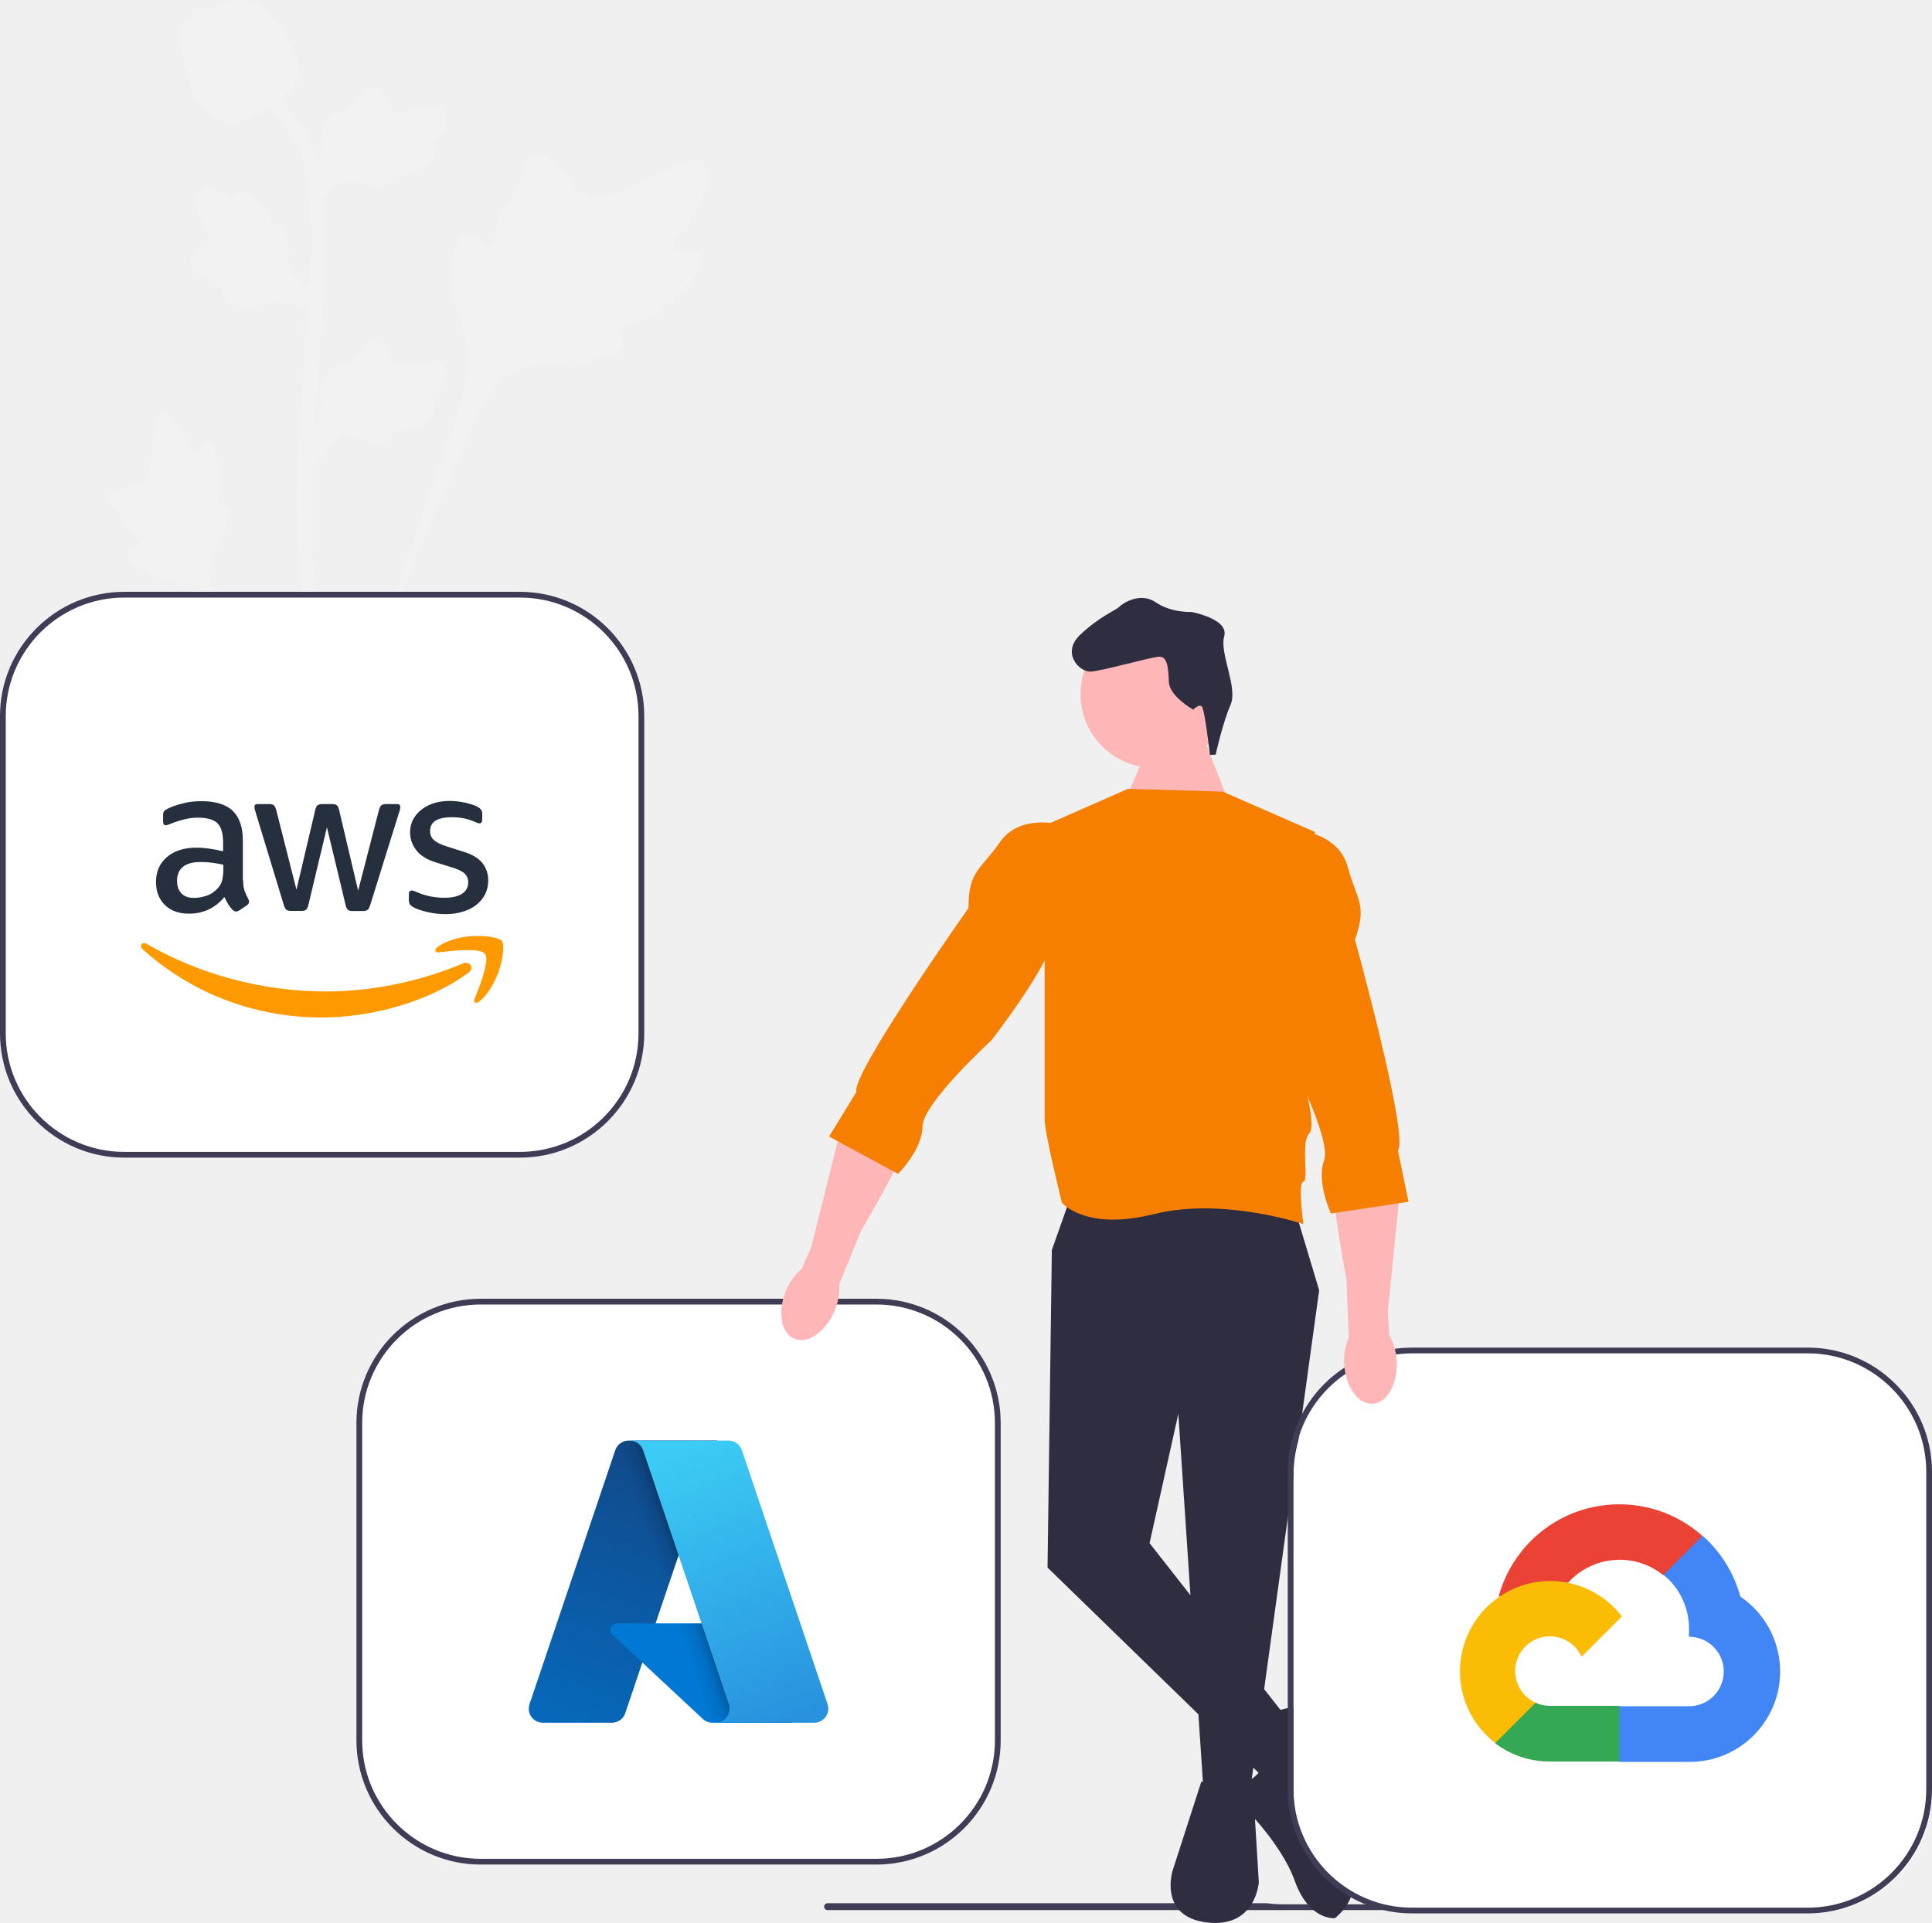
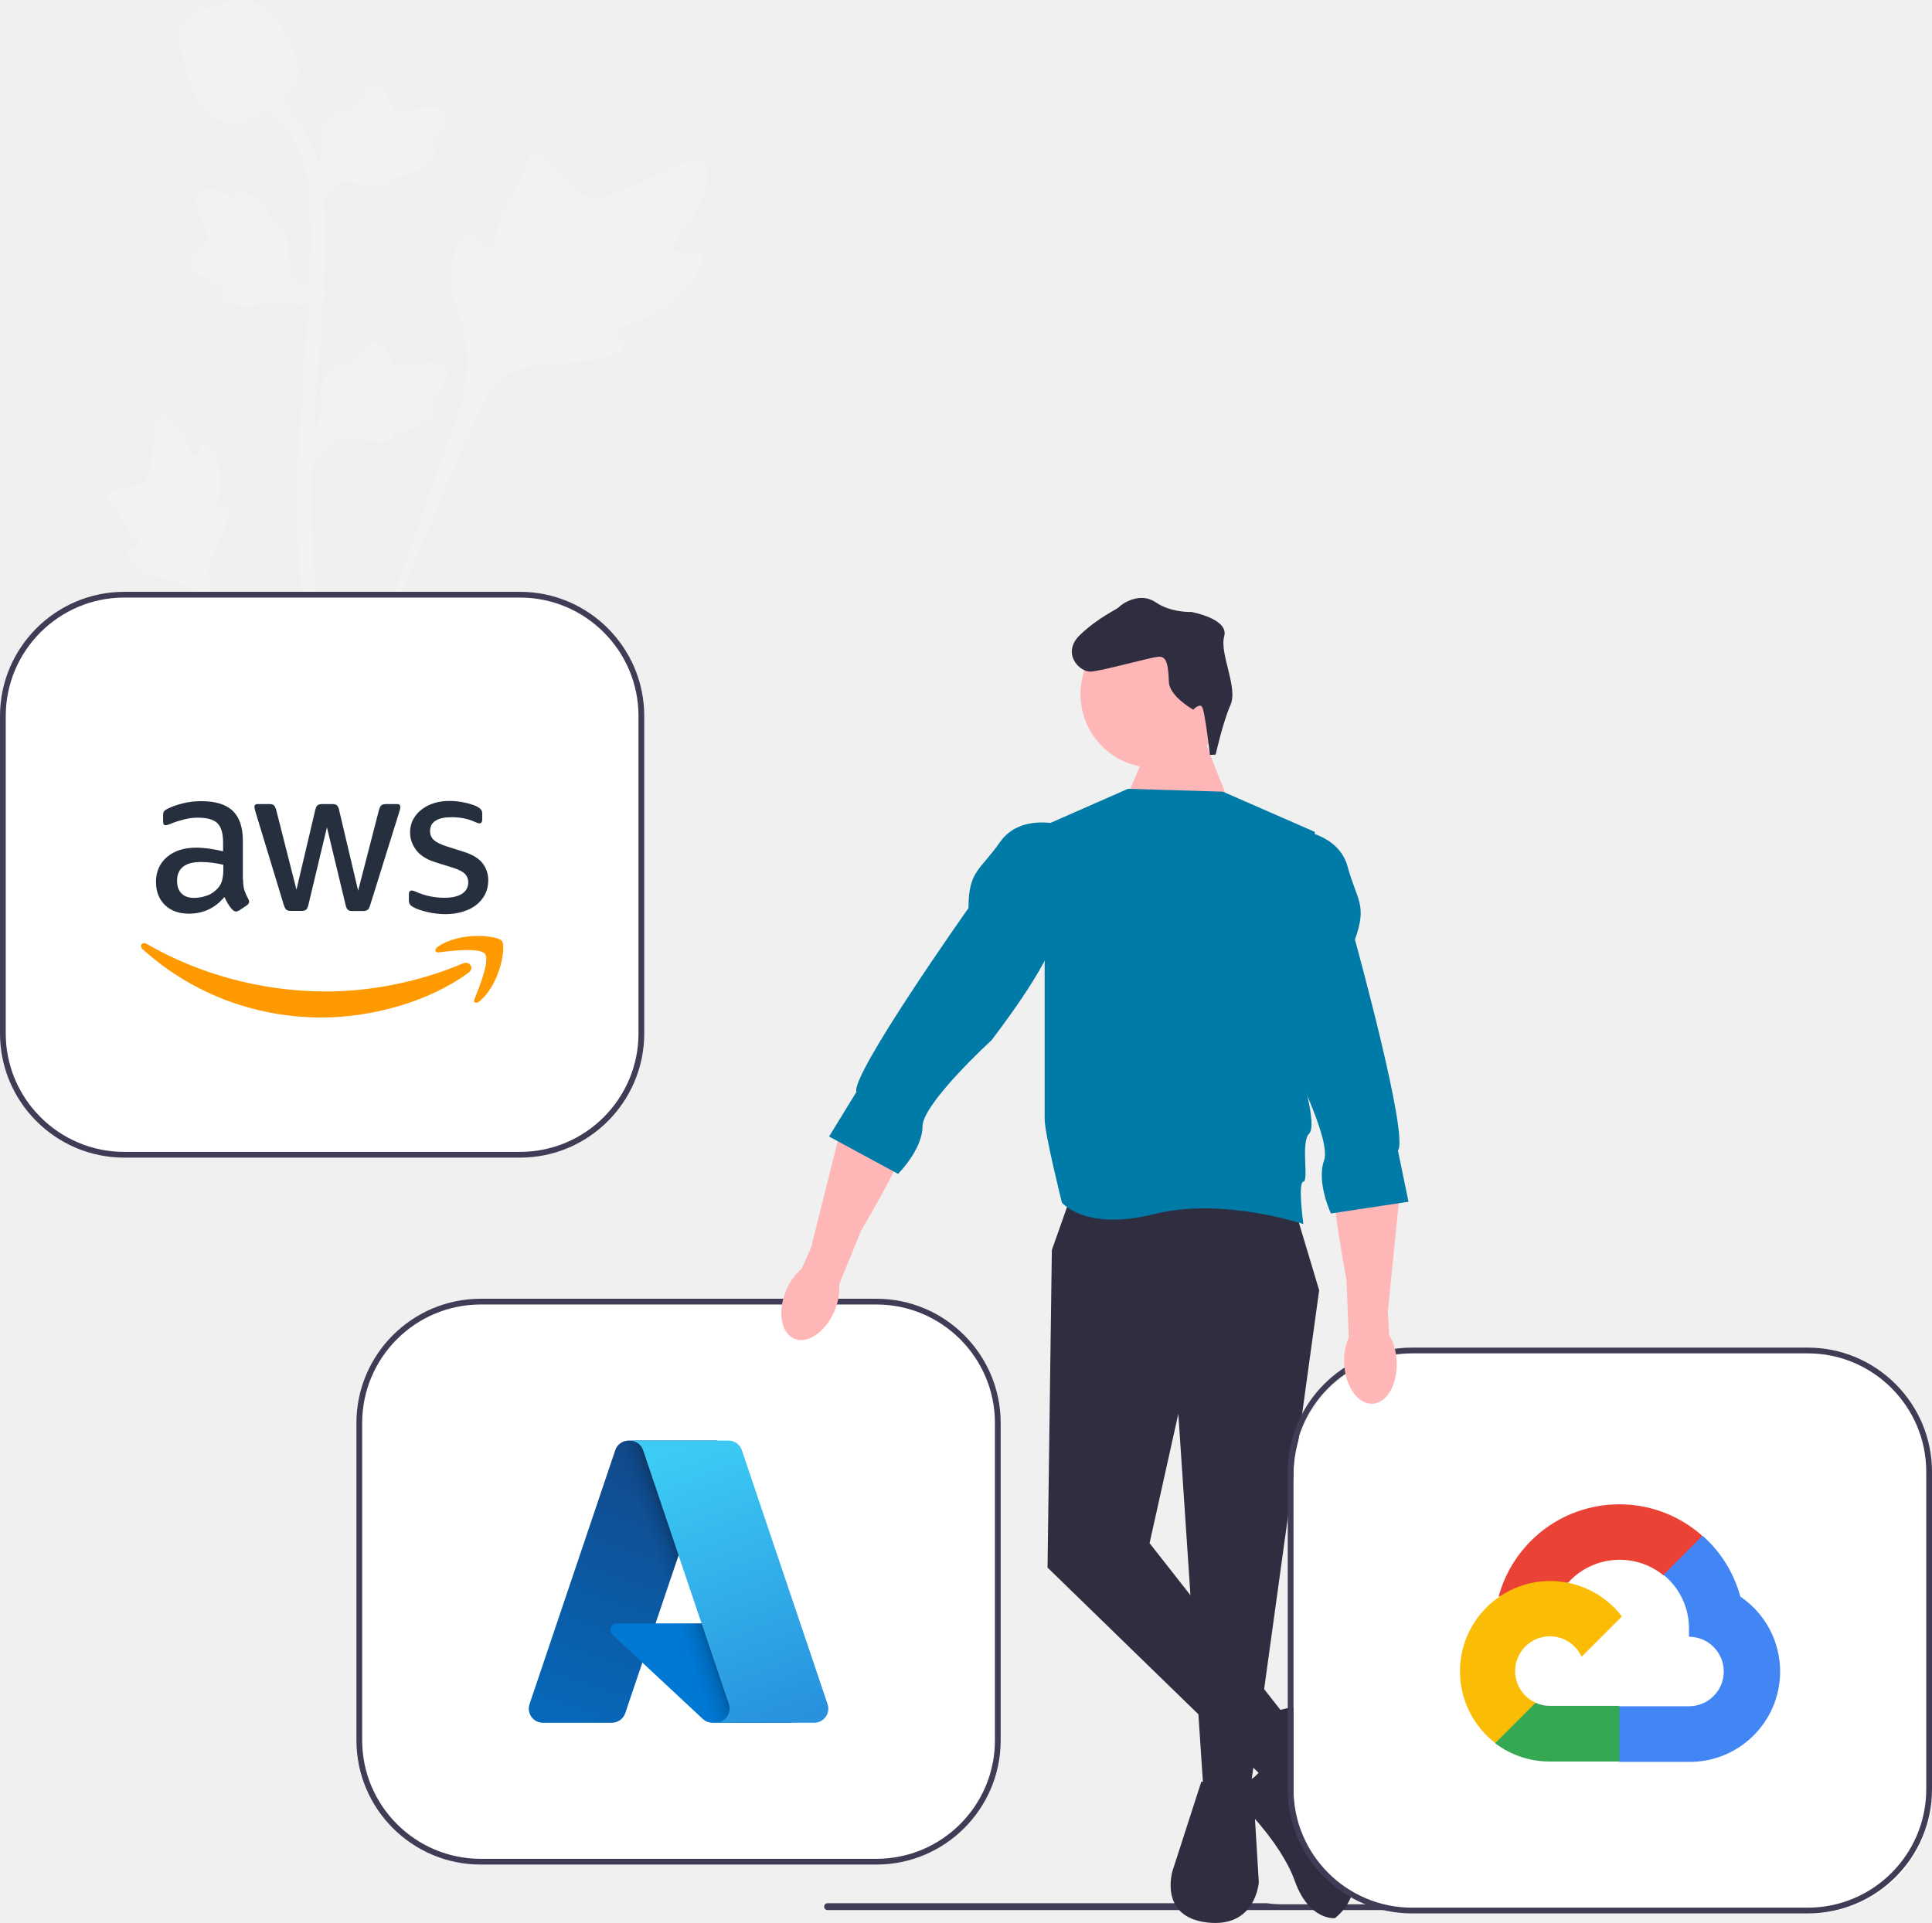
<svg xmlns="http://www.w3.org/2000/svg" width="672.129" height="669.164" viewBox="0 0 672.129 669.164">
  <defs>
    <linearGradient id="uuid-eb9161ae-d05a-4b98-bd77-bb52b0a075d2-425" x1="-1211.564" y1="1173.417" x2="-1232.059" y2="1233.965" gradientTransform="translate(2123.008 -1324.892) scale(1.5625)" gradientUnits="userSpaceOnUse">
      <stop offset="0" stop-color="#114a8b" />
      <stop offset="1" stop-color="#0669bc" />
    </linearGradient>
    <linearGradient id="uuid-2da8b4cb-046d-4115-aa61-a56819df46ae-426" x1="-1205.162" y1="1201.633" x2="-1209.903" y2="1203.236" gradientTransform="translate(2123.008 -1324.892) scale(1.5625)" gradientUnits="userSpaceOnUse">
      <stop offset="0" stop-color="#000" stop-opacity=".3" />
      <stop offset=".071" stop-color="#000" stop-opacity=".2" />
      <stop offset=".321" stop-color="#000" stop-opacity=".1" />
      <stop offset=".623" stop-color="#000" stop-opacity=".05" />
      <stop offset="1" stop-color="#000" stop-opacity="0" />
    </linearGradient>
    <linearGradient id="uuid-b4e7c5f5-65fb-4e53-973e-8c028050d1e4-427" x1="-1207.622" y1="1171.596" x2="-1185.125" y2="1231.534" gradientTransform="translate(2123.008 -1324.892) scale(1.5625)" gradientUnits="userSpaceOnUse">
      <stop offset="0" stop-color="#3ccbf4" />
      <stop offset="1" stop-color="#2892df" />
    </linearGradient>
  </defs>
  <g>
    <path d="M244.301,88.934c-1.663-2.804-8.858,.198-10.181-2.347-1.318-2.536,5.367-6.4,9.186-15.227,.689-1.592,5.029-11.623,1.816-14.718-6.09-5.867-33.96,18.345-43.713,10.421-2.14-1.739-3.636-5.21-10.114-10.846-2.577-2.242-4.135-3.254-5.644-2.878-2.14,.534-2.31,3.398-4.604,9.03-3.441,8.445-5.477,7.935-7.482,14.674-1.488,5.002-1.148,7.91-2.9,8.477-2.479,.802-4.76-4.504-7.901-4.029-3.205,.485-5.143,6.662-5.755,11.287-1.149,8.679,2.039,14.407,3.805,20.429,1.92,6.545,3.059,16.498-1.374,30.587l-43.883,123.641c9.688-25.371,37.74-94.919,49.527-120.764,3.403-7.461,7.16-15.028,14.874-18.015,7.427-2.876,17.628-1.159,30.632-4.292,1.519-.366,5.733-1.438,6.264-3.917,.439-2.049-2.04-3.193-1.66-5.113,.511-2.575,5.386-2.606,11.377-5.577,4.224-2.095,6.856-4.586,9.119-6.728,.682-.646,10.825-10.365,8.611-14.098h-0Z" fill="#f2f2f2" />
    <path d="M71.651,154.024c-1.856,.007-2.458,4.405-4.089,4.32-1.625-.085-1.593-4.481-4.823-8.902-.583-.797-4.254-5.822-6.7-5.138-4.637,1.296-.795,21.961-7.498,24.462-1.471,.549-3.606,.281-8.241,1.835-1.844,.618-2.79,1.091-3.041,1.94-.355,1.204,1.002,2.114,3.103,4.865,3.152,4.126,2.315,4.978,5.043,7.906,2.026,2.174,3.551,2.846,3.324,3.869-.322,1.448-3.584,1.037-4.257,2.715-.687,1.713,1.786,4.447,3.879,6.082,3.929,3.068,7.659,3.156,11.125,4.027,3.766,.946,8.98,3.259,14.616,9.5l48.022,57.213c-9.657-12.075-35.698-45.91-44.981-59.152-2.68-3.823-5.31-7.85-4.55-12.498,.732-4.475,4.517-8.986,6.732-16.273,.259-.851,.948-3.229-.115-4.205-.879-.807-2.156,.08-2.988-.661-1.116-.994,.275-3.395,.545-7.193,.191-2.678-.272-4.688-.671-6.417-.12-.521-1.964-8.303-4.435-8.294v0Z" fill="#f2f2f2" />
    <path d="M108.684,162.337l-1.118-9.984,.511-.757c2.365-3.5,3.57-6.918,3.584-10.162,.002-.516-.022-1.032-.046-1.557-.096-2.083-.217-4.671,1.133-7.689,.757-1.682,2.883-5.578,6.079-5.095,.861,.121,1.511,.516,2.005,.979,.072-.116,.147-.231,.227-.357,.995-1.519,1.784-2.169,2.543-2.796,.583-.482,1.186-.979,2.131-2.155,.415-.516,.738-.969,1.01-1.35,.827-1.152,1.907-2.526,3.811-2.502,2.034,.096,3.1,1.779,3.806,2.892,1.261,1.986,1.832,3.418,2.21,4.368,.137,.347,.294,.738,.374,.858,.656,.964,5.985,.063,7.993-.265,4.51-.752,8.412-1.403,10.02,1.441,1.152,2.034,.296,4.724-2.62,8.21-.909,1.085-1.875,1.909-2.733,2.555,.711,.424,1.347,1.075,1.605,2.097h0c.607,2.42-1.473,4.845-6.18,7.217-1.169,.593-2.743,1.384-4.948,1.764-1.039,.178-1.974,.222-2.774,.246-.017,.463-.125,.964-.407,1.48-.827,1.519-2.548,2.242-5.141,2.068-2.854-.149-5.204-.694-7.277-1.171-1.81-.415-3.37-.766-4.594-.685-2.271,.183-4.02,2.001-6.074,4.358l-5.127,5.992h-0l0,0Z" fill="#f2f2f2" />
    <path d="M113.872,102.894l-9.373,3.614-.862-.302c-3.985-1.399-7.597-1.698-10.739-.889-.5,.129-.992,.283-1.495,.439-1.99,.621-4.463,1.395-7.725,.854-1.819-.305-6.126-1.374-6.471-4.588-.102-.863,.116-1.593,.438-2.188-.13-.041-.261-.084-.403-.129-1.721-.578-2.551-1.175-3.35-1.751-.614-.442-1.247-.899-2.625-1.514-.604-.27-1.124-.468-1.562-.635-1.324-.507-2.927-1.204-3.387-3.052-.423-1.992,.934-3.45,1.832-4.415,1.601-1.723,2.841-2.639,3.664-3.246,.301-.221,.639-.472,.735-.579,.766-.879-1.457-5.805-2.284-7.664-1.871-4.171-3.491-7.781-1.147-10.058,1.676-1.63,4.495-1.485,8.606,.452,1.28,.604,2.322,1.33,3.165,1.996,.23-.795,.698-1.576,1.621-2.085h0c2.187-1.201,5.06,.196,8.548,4.147,.87,.98,2.034,2.302,2.962,4.339,.436,.96,.715,1.853,.942,2.621,.452-.101,.964-.123,1.535,.019,1.679,.415,2.815,1.896,3.304,4.449,.579,2.798,.649,5.21,.713,7.336,.058,1.856,.113,3.454,.503,4.617,.753,2.15,2.955,3.382,5.756,4.77l7.097,3.439-0,0h0Z" fill="#f2f2f2" />
    <path d="M108.684,73.482l-1.118-9.984,.511-.757c2.365-3.5,3.57-6.918,3.584-10.162,.002-.516-.022-1.032-.046-1.557-.096-2.083-.217-4.671,1.133-7.689,.757-1.682,2.883-5.578,6.079-5.095,.861,.121,1.511,.516,2.005,.979,.072-.116,.147-.231,.227-.357,.995-1.519,1.784-2.169,2.543-2.796,.583-.482,1.186-.979,2.131-2.155,.415-.516,.738-.969,1.01-1.35,.827-1.152,1.907-2.526,3.811-2.502,2.034,.096,3.1,1.779,3.806,2.892,1.261,1.986,1.832,3.418,2.21,4.368,.137,.347,.294,.738,.374,.858,.656,.964,5.985,.063,7.993-.265,4.51-.752,8.412-1.403,10.02,1.441,1.152,2.034,.296,4.724-2.62,8.21-.909,1.085-1.875,1.909-2.733,2.555,.711,.424,1.347,1.075,1.605,2.097h0c.607,2.42-1.473,4.845-6.18,7.217-1.169,.593-2.743,1.384-4.948,1.764-1.039,.178-1.974,.222-2.774,.246-.017,.463-.125,.964-.407,1.48-.827,1.519-2.548,2.242-5.141,2.068-2.854-.149-5.204-.694-7.277-1.171-1.81-.415-3.37-.766-4.594-.685-2.271,.183-4.02,2.001-6.074,4.358l-5.127,5.992h-0l0,0Z" fill="#f2f2f2" />
    <path d="M118.899,267.274l-2.092-1.311-.506-2.415,.506,2.415-2.439,.28c-.039-.227-.171-.747-.371-1.562-1.092-4.464-4.421-18.049-7.197-39.443-1.938-14.934-3.035-30.288-3.261-45.642-.227-15.378,.501-27.02,1.085-36.377,.441-7.057,.976-13.777,1.502-20.324,1.398-17.489,2.716-34.01,1.735-52.3-.217-4.083-.673-12.582-5.638-21.626-2.88-5.245-6.848-9.902-11.794-13.835l3.076-3.866c5.459,4.348,9.849,9.506,13.047,15.33,5.505,10.027,6.002,19.288,6.24,23.737,.998,18.613-.335,35.292-1.748,52.95-.521,6.522-1.056,13.213-1.494,20.242-.578,9.27-1.299,20.811-1.075,35.991,.222,15.171,1.306,30.337,3.218,45.083,2.743,21.124,6.023,34.506,7.101,38.903,.574,2.348,.694,2.839,.106,3.77v-0Z" fill="#f2f2f2" />
    <path d="M81.375,42.977c-.202,0-.407-.005-.615-.019-4.204-.227-8.096-2.743-11.572-7.477-1.629-2.227-2.463-4.768-4.127-9.834-.258-.781-1.511-4.744-2.273-10.196-.499-3.563-.436-5.052,.27-6.368,.783-1.466,2.051-2.487,3.478-3.177-.063-.472-.012-.959,.193-1.456,.841-2.058,3.078-1.788,4.288-1.658,.612,.077,1.376,.178,2.201,.135,1.297-.063,1.993-.448,3.049-1.027,1.01-.554,2.266-1.244,4.129-1.625,3.673-.766,6.751,.275,7.766,.617,5.339,1.779,7.971,5.929,11.018,10.736,.607,.964,2.692,4.474,4.069,9.285,.993,3.471,.853,5.014,.554,6.161-.607,2.357-2.042,3.707-5.684,6.686-3.804,3.119-5.713,4.681-7.352,5.631-3.816,2.203-6.211,3.587-9.393,3.587v0h-0Z" fill="#f2f2f2" />
  </g>
  <path d="M286.706,663.479c0,.66,.53,1.19,1.19,1.19h247.29c.66,0,1.19-.53,1.19-1.19,0-.32-.12-.6-.32-.81h-89.72c-1.91,0-3.78-.13-5.62-.38h-152.82c-.66,0-1.19,.53-1.19,1.19Z" fill="#3f3d56" />
  <g>
    <g>
      <path d="M167.23,452.944h137.669c23.323,0,42.23,18.907,42.23,42.23v110.433c0,23.323-18.907,42.23-42.23,42.23H167.23c-23.323,0-42.23-18.907-42.23-42.23v-110.433c0-23.323,18.907-42.23,42.23-42.23Z" fill="#fff" />
      <path d="M124,605.607v-110.433c0-23.837,19.393-43.23,43.23-43.23h137.669c23.837,0,43.23,19.393,43.23,43.23v110.433c0,23.837-19.393,43.229-43.23,43.229H167.23c-23.837,0-43.23-19.393-43.23-43.229Zm43.23-151.663c-22.734,0-41.23,18.496-41.23,41.23v110.433c0,22.734,18.496,41.229,41.23,41.229h137.669c22.734,0,41.23-18.495,41.23-41.229v-110.433c0-22.734-18.496-41.23-41.23-41.23H167.23Z" fill="#3f3d56" />
    </g>
    <g>
      <path d="M218.701,501.297h30.836l-32.01,94.844c-.675,1.998-2.549,3.344-4.658,3.344h-23.998c-2.711,0-4.909-2.197-4.909-4.908-0-.534,.087-1.064,.258-1.57l29.823-88.366c.674-1.999,2.549-3.345,4.659-3.346v.001l0-0Z" fill="url(#uuid-eb9161ae-d05a-4b98-bd77-bb52b0a075d2-425)" />
      <path d="M263.509,564.911h-48.898c-1.25-.001-2.264,1.011-2.266,2.261-.001,.629,.26,1.229,.72,1.658l31.421,29.327c.915,.853,2.119,1.328,3.37,1.328h27.688l-12.036-34.573Z" fill="#0078d4" />
      <path d="M218.701,501.297c-2.135-.008-4.027,1.373-4.67,3.409l-29.776,88.22c-.914,2.549,.411,5.356,2.959,6.27,.535,.192,1.1,.289,1.669,.288h24.617c1.867-.334,3.409-1.646,4.038-3.434l5.938-17.5,21.21,19.783c.889,.735,2.004,1.142,3.157,1.151h27.585l-12.098-34.573-35.268,.008,21.585-63.623h-30.947l-0-0Z" fill="url(#uuid-2da8b4cb-046d-4115-aa61-a56819df46ae-426)" />
      <path d="M258.086,504.636c-.673-1.996-2.545-3.34-4.652-3.34h-34.366c2.106,0,3.978,1.344,4.652,3.34l29.824,88.369c.867,2.569-.512,5.355-3.082,6.222-.506,.171-1.036,.258-1.57,.258h34.367c2.712-.001,4.909-2.2,4.908-4.911-0-.534-.087-1.063-.258-1.569l-29.824-88.369v0Z" fill="url(#uuid-b4e7c5f5-65fb-4e53-973e-8c028050d1e4-427)" />
    </g>
  </g>
  <g>
    <g>
      <path d="M43.23,206.944H180.899c23.323,0,42.23,18.907,42.23,42.23v110.433c0,23.323-18.907,42.23-42.23,42.23H43.23c-23.323,0-42.23-18.907-42.23-42.23v-110.433c0-23.323,18.907-42.23,42.23-42.23v-0Z" fill="#fff" />
      <path d="M0,359.607v-110.433c0-23.837,19.393-43.23,43.23-43.23H180.899c23.837,0,43.23,19.393,43.23,43.23v110.433c0,23.837-19.393,43.229-43.23,43.229H43.23c-23.837,0-43.23-19.393-43.23-43.229ZM43.23,207.945c-22.734,0-41.23,18.496-41.23,41.23v110.433c0,22.734,18.496,41.229,41.23,41.229H180.899c22.734,0,41.23-18.495,41.23-41.229v-110.433c0-22.734-18.496-41.23-41.23-41.23H43.23v-0Z" fill="#3f3d56" />
    </g>
    <g>
      <path d="M84.569,306.08c0,1.551,.168,2.808,.461,3.73,.335,.922,.754,1.928,1.341,3.018,.21,.335,.293,.671,.293,.964,0,.419-.251,.838-.796,1.257l-2.64,1.76c-.377,.251-.754,.377-1.09,.377-.419,0-.838-.21-1.257-.587-.587-.629-1.09-1.299-1.509-1.97-.419-.712-.838-1.509-1.299-2.473-3.269,3.856-7.376,5.784-12.322,5.784-3.521,0-6.329-1.006-8.382-3.018s-3.101-4.694-3.101-8.047c0-3.562,1.257-6.454,3.814-8.634s5.951-3.269,10.268-3.269c1.425,0,2.892,.126,4.443,.335,1.551,.21,3.143,.545,4.82,.922v-3.06c0-3.185-.671-5.407-1.97-6.706-1.341-1.299-3.604-1.928-6.832-1.928-1.467,0-2.976,.168-4.526,.545s-3.06,.838-4.526,1.425c-.671,.293-1.174,.461-1.467,.545s-.503,.126-.671,.126c-.587,0-.88-.419-.88-1.299v-2.054c0-.671,.084-1.174,.293-1.467s.587-.587,1.174-.88c1.467-.754,3.227-1.383,5.281-1.886,2.054-.545,4.233-.796,6.538-.796,4.987,0,8.634,1.132,10.981,3.395,2.305,2.263,3.479,5.7,3.479,10.31v13.579h.084l0,0Zm-17.016,6.371c1.383,0,2.808-.251,4.317-.754,1.509-.503,2.85-1.425,3.982-2.682,.671-.796,1.174-1.676,1.425-2.682s.419-2.221,.419-3.646v-1.76c-1.215-.293-2.515-.545-3.856-.712s-2.64-.251-3.94-.251c-2.808,0-4.862,.545-6.245,1.676-1.383,1.132-2.054,2.724-2.054,4.82,0,1.97,.503,3.437,1.551,4.443,1.006,1.048,2.473,1.551,4.401,1.551l-0-0Zm33.655,4.526c-.754,0-1.257-.126-1.593-.419-.335-.251-.629-.838-.88-1.635l-9.849-32.398c-.251-.838-.377-1.383-.377-1.676,0-.671,.335-1.048,1.006-1.048h4.107c.796,0,1.341,.126,1.635,.419,.335,.251,.587,.838,.838,1.635l7.041,27.746,6.538-27.746c.21-.838,.461-1.383,.796-1.635s.922-.419,1.676-.419h3.353c.796,0,1.341,.126,1.676,.419,.335,.251,.629,.838,.796,1.635l6.622,28.081,7.251-28.081c.251-.838,.545-1.383,.838-1.635,.335-.251,.88-.419,1.635-.419h3.898c.671,0,1.048,.335,1.048,1.048,0,.21-.042,.419-.084,.671-.042,.251-.126,.587-.293,1.048l-10.101,32.398c-.251,.838-.545,1.383-.88,1.635s-.88,.419-1.593,.419h-3.604c-.796,0-1.341-.126-1.676-.419s-.629-.838-.796-1.676l-6.496-27.033-6.454,26.991c-.21,.838-.461,1.383-.796,1.676-.335,.293-.922,.419-1.676,.419h-3.604l0,0Zm53.857,1.132c-2.179,0-4.359-.251-6.454-.754-2.096-.503-3.73-1.048-4.82-1.676-.671-.377-1.132-.796-1.299-1.174-.168-.377-.251-.796-.251-1.174v-2.138c0-.88,.335-1.299,.964-1.299,.251,0,.503,.042,.754,.126s.629,.251,1.048,.419c1.425,.629,2.976,1.132,4.61,1.467,1.676,.335,3.311,.503,4.987,.503,2.64,0,4.694-.461,6.119-1.383,1.425-.922,2.179-2.263,2.179-3.982,0-1.174-.377-2.138-1.132-2.934-.754-.796-2.179-1.509-4.233-2.179l-6.077-1.886c-3.06-.964-5.323-2.389-6.706-4.275-1.383-1.844-2.096-3.898-2.096-6.077,0-1.76,.377-3.311,1.132-4.652,.754-1.341,1.76-2.515,3.018-3.437,1.257-.964,2.682-1.676,4.359-2.179s3.437-.712,5.281-.712c.922,0,1.886,.042,2.808,.168,.964,.126,1.844,.293,2.724,.461,.838,.21,1.635,.419,2.389,.671,.754,.251,1.341,.503,1.76,.754,.587,.335,1.006,.671,1.257,1.048,.251,.335,.377,.796,.377,1.383v1.97c0,.88-.335,1.341-.964,1.341-.335,0-.88-.168-1.593-.503-2.389-1.09-5.071-1.635-8.047-1.635-2.389,0-4.275,.377-5.574,1.174s-1.97,2.012-1.97,3.73c0,1.174,.419,2.179,1.257,2.976,.838,.796,2.389,1.593,4.61,2.305l5.951,1.886c3.018,.964,5.197,2.305,6.496,4.024s1.928,3.688,1.928,5.868c0,1.802-.377,3.437-1.09,4.862-.754,1.425-1.76,2.682-3.06,3.688-1.299,1.048-2.85,1.802-4.652,2.347-1.886,.587-3.856,.88-5.993,.88h-0Z" fill="#252f3e" />
      <g>
        <path d="M162.986,338.478c-13.789,10.185-33.823,15.591-51.048,15.591-24.141,0-45.893-8.927-62.323-23.764-1.299-1.174-.126-2.766,1.425-1.844,17.771,10.31,39.69,16.555,62.365,16.555,15.298,0,32.104-3.185,47.57-9.724,2.305-1.048,4.275,1.509,2.012,3.185l-0-0Z" fill="#f90" fill-rule="evenodd" />
        <path d="M168.728,331.94c-1.76-2.263-11.651-1.09-16.136-.545-1.341,.168-1.551-1.006-.335-1.886,7.879-5.532,20.83-3.94,22.339-2.096,1.509,1.886-.419,14.837-7.796,21.04-1.132,.964-2.221,.461-1.718-.796,1.676-4.149,5.407-13.496,3.646-15.717h0Z" fill="#f90" fill-rule="evenodd" />
      </g>
    </g>
  </g>
  <path d="M428.43,280.491c-1-1-9-22-9-22l-19-1-8.693,20.496,36.693,2.504Z" fill="#ffb6b6" />
  <circle cx="401.474" cy="241.59" r="25.575" fill="#ffb6b6" />
  <polygon points="449.93 418.991 458.93 448.991 434.93 622.991 418.682 622.991 409.93 491.991 399.93 536.991 450.93 601.991 437.93 616.991 364.43 545.491 365.93 434.991 371.93 417.991 449.93 418.991" fill="#2f2e41" />
  <path d="M422.916,262.6l-1.998,.098s-1.786-15.931-2.834-16.881-2.947,1.146-2.947,1.146c0,0-8.236-4.6-8.482-9.594s-.443-8.989-3.439-8.841-19.779,4.979-23.774,5.176-10.332-6.499-3.636-12.837,12.591-8.63,13.54-9.678,7.202-5.361,12.664-1.625,12.454,3.391,12.454,3.391c0,0,13.132,2.357,11.43,8.448-1.702,6.091,4.881,17.781,2.18,23.922s-5.156,17.275-5.156,17.275l0-0Z" fill="#2f2e41" />
  <path d="M417.93,619.991l18,2,2,33s-1,16-18,14-12-18-12-18l10-31Z" fill="#2f2e41" />
  <path d="M441.43,596.491s13-6,15,1l4,14s0,14,1,15,20,27,3,41c0,0-9,1-14-13s-20-28-20-28c0,0-2.906-7,2.047-6.5s11.953-11.5,9.953-15.5-1-8-1-8Z" fill="#2f2e41" />
  <path d="M276.329,465.845c-4.652-1.96-5.928-9.474-2.847-16.787,1.19-2.938,3.067-5.549,5.473-7.613l3.594-8.243-.128-.087,10.333-41.183c2.403-9.575,9.018-17.654,18.103-21.517,5.404-2.298,10.533-2.714,12.024,2.793,2.474,9.138-13.642,38.572-23.36,55.133l-7.571,18.577c.205,3.165-.352,6.332-1.622,9.238-3.078,7.311-9.345,11.649-13.998,9.689v0Z" fill="#ffb6b6" />
-   <path d="M392.43,274.491l33,1,32,14-5,83s6,19,3,22,0,16.449-2,16.724,0,14.74,0,14.74c0,0-28-9.465-52-3.465s-32-4-32-4c0,0-6-24-6-29v-102.244l29-12.756Z" fill="#f77f00" />
-   <path d="M368.93,286.991s-14-4-21,6-11,10-11,23c0,0-41,58-39,64l-9.5,15.5,24,13s8.5-8.5,8.5-16.5,24-30,24-30c0,0,21-27,22-37s2-38,2-38Z" fill="#f77f00" />
+   <path d="M392.43,274.491l33,1,32,14-5,83s6,19,3,22,0,16.449-2,16.724,0,14.74,0,14.74c0,0-28-9.465-52-3.465s-32-4-32-4c0,0-6-24-6-29v-102.244l29-12.756Z" fill="#007BA7" />
+   <path d="M368.93,286.991s-14-4-21,6-11,10-11,23c0,0-41,58-39,64l-9.5,15.5,24,13s8.5-8.5,8.5-16.5,24-30,24-30c0,0,21-27,22-37s2-38,2-38Z" fill="#007BA7" />
  <g>
    <g>
      <path d="M492.23,470.944h137.669c23.323,0,42.23,18.907,42.23,42.23v110.433c0,23.323-18.907,42.23-42.23,42.23h-137.669c-23.323,0-42.23-18.907-42.23-42.23v-110.433c0-23.323,18.907-42.23,42.23-42.23Z" fill="#fff" />
      <path d="M448,622.607v-110.433c0-23.837,19.393-43.23,43.23-43.23h137.669c23.837,0,43.23,19.393,43.23,43.23v110.433c0,23.837-19.393,43.229-43.23,43.229h-137.669c-23.837,0-43.23-19.393-43.23-43.229Zm43.23-151.663c-22.734,0-41.23,18.496-41.23,41.23v110.433c0,22.734,18.496,41.229,41.23,41.229h137.669c22.734,0,41.23-18.495,41.23-41.229v-110.433c0-22.734-18.496-41.23-41.23-41.23h-137.669Z" fill="#3f3d56" />
    </g>
    <g>
      <path d="M578.588,548.156h3.397l9.682-9.682,.476-4.111c-18.019-15.904-45.52-14.19-61.424,3.829-4.418,5.005-7.625,10.96-9.373,17.403,1.079-.442,2.273-.514,3.397-.204l19.364-3.193s.985-1.631,1.495-1.529c8.614-9.46,23.109-10.562,33.054-2.514h-.068v0Z" fill="#ea4335" />
      <path d="M605.46,555.596c-2.225-8.195-6.795-15.563-13.147-21.198l-13.589,13.589c5.738,4.689,9.007,11.751,8.867,19.16v2.412c6.679,0,12.094,5.415,12.094,12.094s-5.415,12.094-12.094,12.094h-24.188l-2.412,2.446v14.506l2.412,2.412h24.188c17.373,.135,31.566-13.839,31.702-31.212,.082-10.53-5.11-20.403-13.833-26.302v-0Z" fill="#4285f4" />
      <path d="M539.181,612.974h24.188v-19.364h-24.188c-1.723-0-3.426-.371-4.994-1.087l-3.397,1.053-9.75,9.682-.849,3.397c5.468,4.129,12.139,6.348,18.99,6.319Z" fill="#34a853" />
      <path d="M539.181,550.16c-17.373,.104-31.373,14.272-31.269,31.645,.058,9.701,4.589,18.833,12.279,24.748l14.03-14.03c-6.087-2.75-8.792-9.914-6.042-16.001s9.914-8.792,16.001-6.042c2.682,1.212,4.83,3.36,6.042,6.042l14.03-14.03c-5.97-7.804-15.246-12.367-25.071-12.332l-0,0Z" fill="#fbbc05" />
    </g>
  </g>
  <g>
    <path d="M477.513,488.474c5.041-.264,8.791-6.9,8.376-14.824-.122-3.168-1.002-6.26-2.564-9.018l-.583-8.974,.15-.038,4.257-42.245c.99-9.823-2.491-19.666-9.725-26.384-4.303-3.996-8.986-6.127-12.258-1.453-5.429,7.756-.259,40.913,3.262,59.789l.817,20.044c-1.267,2.907-1.818,6.076-1.609,9.24,.414,7.922,4.837,14.129,9.879,13.865v0Z" fill="#ffb6b6" />
-     <path d="M451.11,288.807s14.527,.989,17.717,12.771,6.953,13.14,2.541,25.368c0,0,18.882,68.472,14.964,73.438l3.676,17.804-26.988,4.083s-5.111-10.88-2.396-18.405-12.394-36.365-12.394-36.365c0,0-10.59-32.525-8.137-42.27s11.016-36.423,11.016-36.423v-0Z" fill="#f77f00" />
+     <path d="M451.11,288.807s14.527,.989,17.717,12.771,6.953,13.14,2.541,25.368c0,0,18.882,68.472,14.964,73.438l3.676,17.804-26.988,4.083s-5.111-10.88-2.396-18.405-12.394-36.365-12.394-36.365c0,0-10.59-32.525-8.137-42.27s11.016-36.423,11.016-36.423v-0Z" fill="#007BA7" />
  </g>
</svg>
